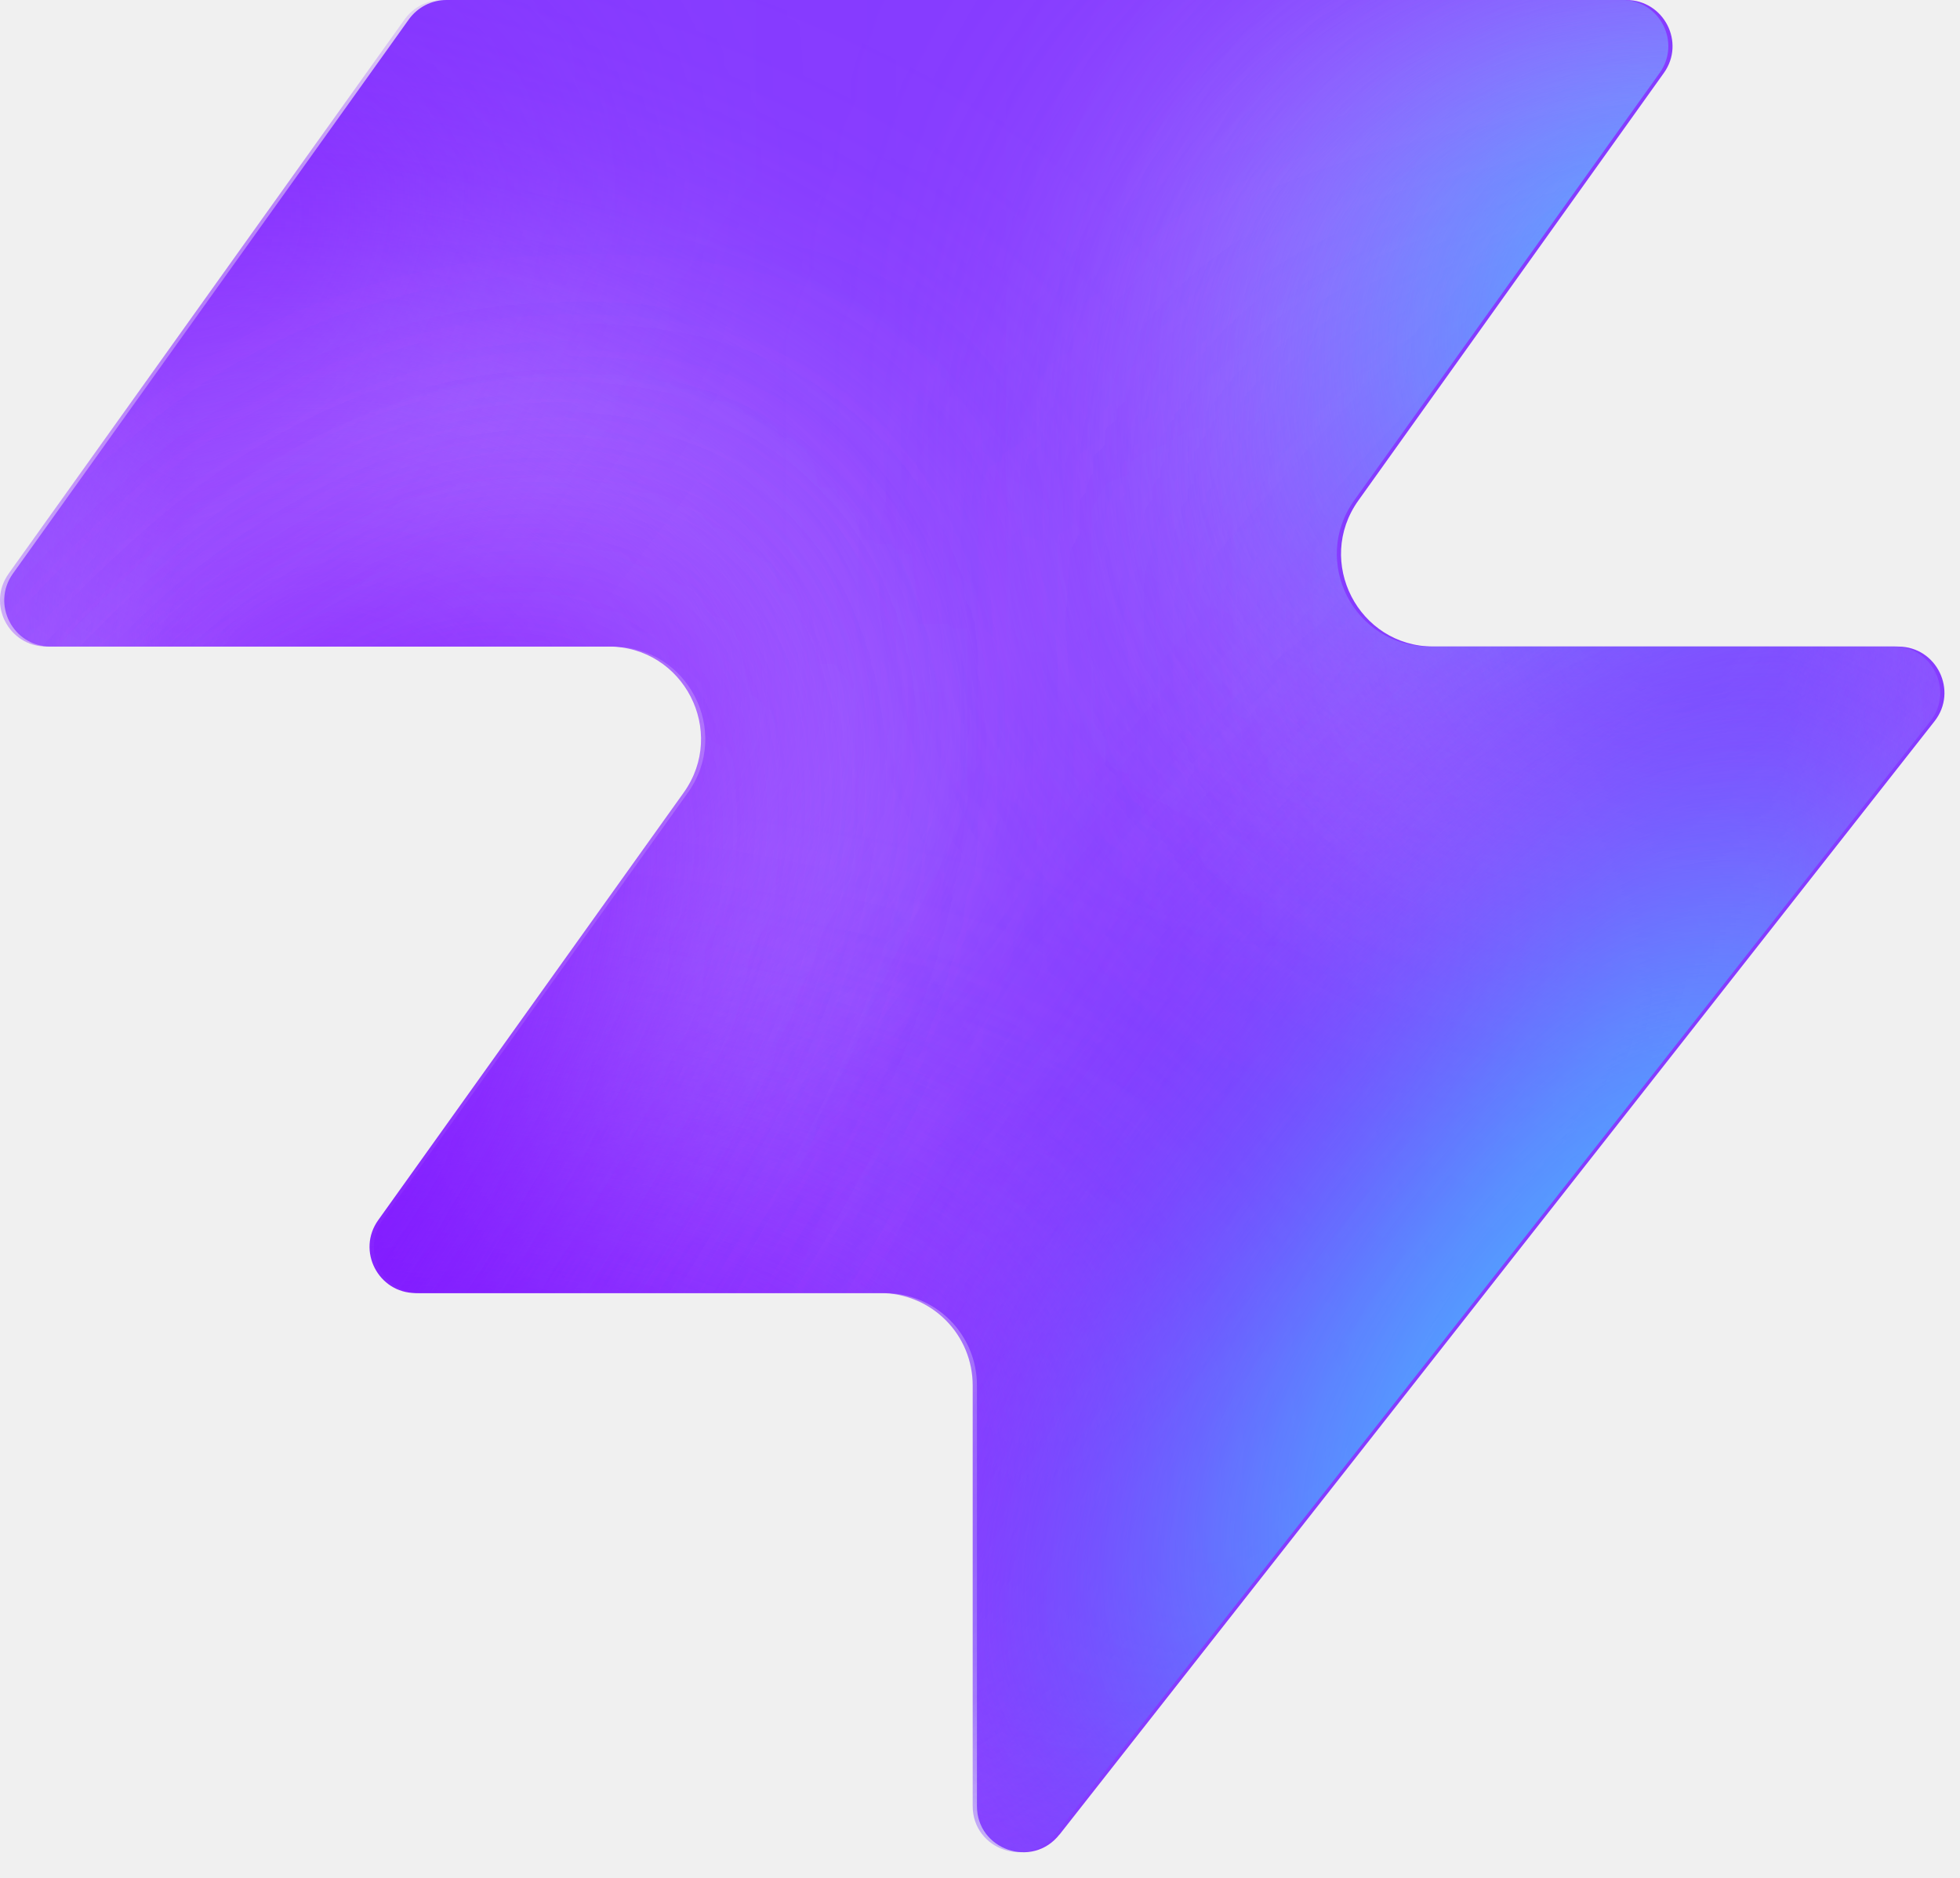
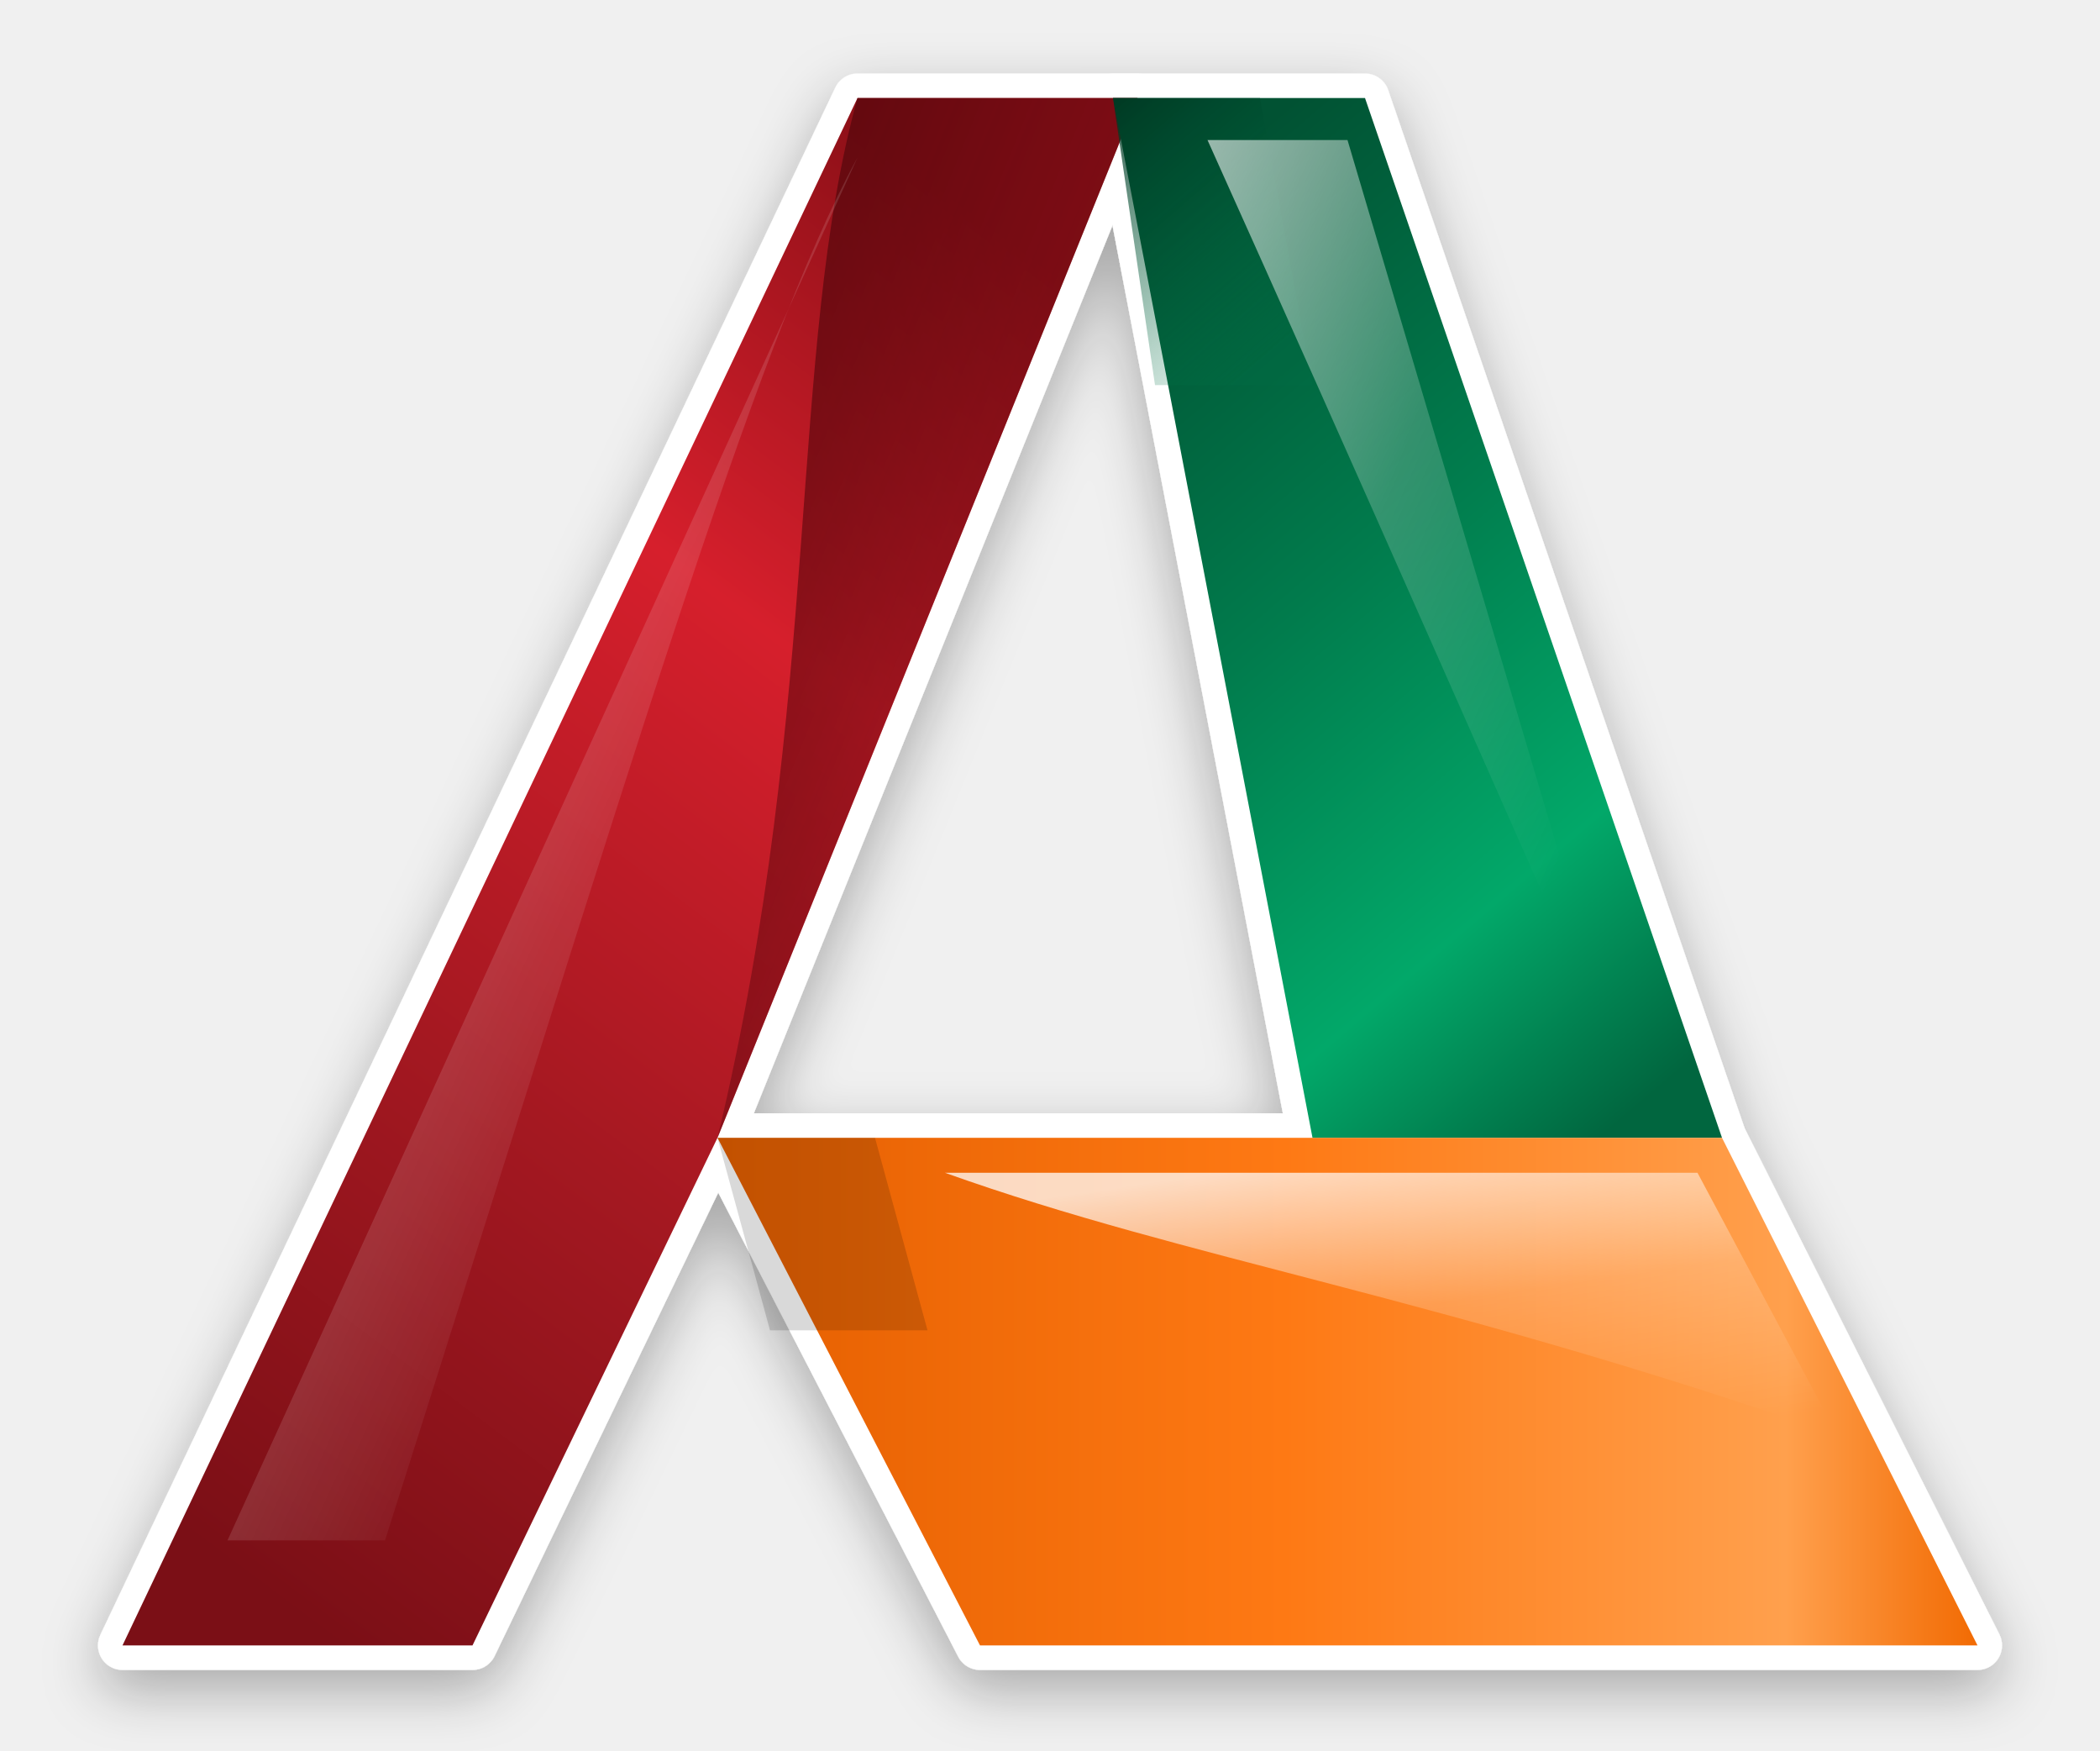
- <svg xmlns="http://www.w3.org/2000/svg" width="48" height="46" fill="none" viewBox="0 0 48 46">
-   <path fill="#863bff" d="M25.946 44.938c-.664.845-2.021.375-2.021-.698V33.937a2.26 2.26 0 0 0-2.262-2.262H10.287c-.92 0-1.456-1.04-.92-1.788l7.48-10.471c1.07-1.497 0-3.578-1.842-3.578H1.237c-.92 0-1.456-1.04-.92-1.788L10.013.474c.214-.297.556-.474.92-.474h28.894c.92 0 1.456 1.04.92 1.788l-7.48 10.471c-1.07 1.498 0 3.579 1.842 3.579h11.377c.943 0 1.473 1.088.89 1.83L25.947 44.94z" style="fill:#863bff;fill:color(display-p3 .525 .23 1);fill-opacity:1" />
-   <mask id="a" width="48" height="46" x="0" y="0" maskUnits="userSpaceOnUse" style="mask-type:alpha">
-     <path fill="#000" d="M25.842 44.938c-.664.844-2.021.375-2.021-.698V33.937a2.26 2.26 0 0 0-2.262-2.262H10.183c-.92 0-1.456-1.04-.92-1.788l7.48-10.471c1.07-1.498 0-3.579-1.842-3.579H1.133c-.92 0-1.456-1.04-.92-1.787L9.91.473c.214-.297.556-.474.92-.474h28.894c.92 0 1.456 1.04.92 1.788l-7.48 10.471c-1.07 1.498 0 3.578 1.842 3.578h11.377c.943 0 1.473 1.088.89 1.832L25.843 44.94z" style="fill:#000;fill-opacity:1" />
-   </mask>
-   <g mask="url(#a)">
-     <g filter="url(#b)">
-       <ellipse cx="5.508" cy="14.704" fill="#ede6ff" rx="5.508" ry="14.704" style="fill:#ede6ff;fill:color(display-p3 .927 .903 1);fill-opacity:1" transform="matrix(.00324 1 1 -.00324 -4.47 31.516)" />
-     </g>
-     <g filter="url(#c)">
-       <ellipse cx="10.399" cy="29.851" fill="#ede6ff" rx="10.399" ry="29.851" style="fill:#ede6ff;fill:color(display-p3 .927 .903 1);fill-opacity:1" transform="matrix(.00324 1 1 -.00324 -39.328 7.883)" />
-     </g>
-     <g filter="url(#d)">
-       <ellipse cx="5.508" cy="30.487" fill="#7e14ff" rx="5.508" ry="30.487" style="fill:#7e14ff;fill:color(display-p3 .492 .077 1);fill-opacity:1" transform="rotate(89.814 -25.913 -14.639)scale(1 -1)" />
-     </g>
-     <g filter="url(#e)">
-       <ellipse cx="5.508" cy="30.599" fill="#7e14ff" rx="5.508" ry="30.599" style="fill:#7e14ff;fill:color(display-p3 .492 .077 1);fill-opacity:1" transform="rotate(89.814 -32.644 -3.334)scale(1 -1)" />
-     </g>
-     <g filter="url(#f)">
-       <ellipse cx="5.508" cy="30.599" fill="#7e14ff" rx="5.508" ry="30.599" style="fill:#7e14ff;fill:color(display-p3 .492 .077 1);fill-opacity:1" transform="matrix(.00324 1 1 -.00324 -34.34 30.47)" />
-     </g>
-     <g filter="url(#g)">
-       <ellipse cx="14.072" cy="22.078" fill="#ede6ff" rx="14.072" ry="22.078" style="fill:#ede6ff;fill:color(display-p3 .927 .903 1);fill-opacity:1" transform="rotate(93.35 24.506 48.493)scale(-1 1)" />
-     </g>
-     <g filter="url(#h)">
-       <ellipse cx="3.47" cy="21.501" fill="#7e14ff" rx="3.47" ry="21.501" style="fill:#7e14ff;fill:color(display-p3 .492 .077 1);fill-opacity:1" transform="rotate(89.009 28.708 47.59)scale(-1 1)" />
-     </g>
-     <g filter="url(#i)">
-       <ellipse cx="3.47" cy="21.501" fill="#7e14ff" rx="3.47" ry="21.501" style="fill:#7e14ff;fill:color(display-p3 .492 .077 1);fill-opacity:1" transform="rotate(89.009 28.708 47.59)scale(-1 1)" />
-     </g>
-     <g filter="url(#j)">
-       <ellipse cx=".387" cy="8.972" fill="#7e14ff" rx="4.407" ry="29.108" style="fill:#7e14ff;fill:color(display-p3 .492 .077 1);fill-opacity:1" transform="rotate(39.51 .387 8.972)" />
-     </g>
-     <g filter="url(#k)">
-       <ellipse cx="47.523" cy="-6.092" fill="#7e14ff" rx="4.407" ry="29.108" style="fill:#7e14ff;fill:color(display-p3 .492 .077 1);fill-opacity:1" transform="rotate(37.892 47.523 -6.092)" />
-     </g>
-     <g filter="url(#l)">
-       <ellipse cx="41.412" cy="6.333" fill="#47bfff" rx="5.971" ry="9.665" style="fill:#47bfff;fill:color(display-p3 .28 .748 1);fill-opacity:1" transform="rotate(37.892 41.412 6.333)" />
-     </g>
-     <g filter="url(#m)">
-       <ellipse cx="-1.879" cy="38.332" fill="#7e14ff" rx="4.407" ry="29.108" style="fill:#7e14ff;fill:color(display-p3 .492 .077 1);fill-opacity:1" transform="rotate(37.892 -1.88 38.332)" />
-     </g>
-     <g filter="url(#n)">
-       <ellipse cx="-1.879" cy="38.332" fill="#7e14ff" rx="4.407" ry="29.108" style="fill:#7e14ff;fill:color(display-p3 .492 .077 1);fill-opacity:1" transform="rotate(37.892 -1.88 38.332)" />
-     </g>
-     <g filter="url(#o)">
-       <ellipse cx="35.651" cy="29.907" fill="#7e14ff" rx="4.407" ry="29.108" style="fill:#7e14ff;fill:color(display-p3 .492 .077 1);fill-opacity:1" transform="rotate(37.892 35.651 29.907)" />
-     </g>
-     <g filter="url(#p)">
-       <ellipse cx="38.418" cy="32.4" fill="#47bfff" rx="5.971" ry="15.297" style="fill:#47bfff;fill:color(display-p3 .28 .748 1);fill-opacity:1" transform="rotate(37.892 38.418 32.4)" />
-     </g>
-   </g>
+ <svg xmlns="http://www.w3.org/2000/svg" viewBox="50 40 600 500" width="100%" height="100%">
  <defs>
-     <filter id="b" width="60.045" height="41.654" x="-19.77" y="16.149" color-interpolation-filters="sRGB" filterUnits="userSpaceOnUse">
-       <feFlood flood-opacity="0" result="BackgroundImageFix" />
-       <feBlend in="SourceGraphic" in2="BackgroundImageFix" result="shape" />
-       <feGaussianBlur result="effect1_foregroundBlur_2002_17158" stdDeviation="7.659" />
-     </filter>
-     <filter id="c" width="90.34" height="51.437" x="-54.613" y="-7.533" color-interpolation-filters="sRGB" filterUnits="userSpaceOnUse">
-       <feFlood flood-opacity="0" result="BackgroundImageFix" />
-       <feBlend in="SourceGraphic" in2="BackgroundImageFix" result="shape" />
-       <feGaussianBlur result="effect1_foregroundBlur_2002_17158" stdDeviation="7.659" />
-     </filter>
-     <filter id="d" width="79.355" height="29.4" x="-49.64" y="2.03" color-interpolation-filters="sRGB" filterUnits="userSpaceOnUse">
-       <feFlood flood-opacity="0" result="BackgroundImageFix" />
-       <feBlend in="SourceGraphic" in2="BackgroundImageFix" result="shape" />
-       <feGaussianBlur result="effect1_foregroundBlur_2002_17158" stdDeviation="4.596" />
-     </filter>
-     <filter id="e" width="79.579" height="29.4" x="-45.045" y="20.029" color-interpolation-filters="sRGB" filterUnits="userSpaceOnUse">
-       <feFlood flood-opacity="0" result="BackgroundImageFix" />
-       <feBlend in="SourceGraphic" in2="BackgroundImageFix" result="shape" />
-       <feGaussianBlur result="effect1_foregroundBlur_2002_17158" stdDeviation="4.596" />
-     </filter>
-     <filter id="f" width="79.579" height="29.4" x="-43.513" y="21.178" color-interpolation-filters="sRGB" filterUnits="userSpaceOnUse">
-       <feFlood flood-opacity="0" result="BackgroundImageFix" />
-       <feBlend in="SourceGraphic" in2="BackgroundImageFix" result="shape" />
-       <feGaussianBlur result="effect1_foregroundBlur_2002_17158" stdDeviation="4.596" />
-     </filter>
-     <filter id="g" width="74.749" height="58.852" x="15.756" y="-17.901" color-interpolation-filters="sRGB" filterUnits="userSpaceOnUse">
-       <feFlood flood-opacity="0" result="BackgroundImageFix" />
-       <feBlend in="SourceGraphic" in2="BackgroundImageFix" result="shape" />
-       <feGaussianBlur result="effect1_foregroundBlur_2002_17158" stdDeviation="7.659" />
-     </filter>
-     <filter id="h" width="61.377" height="25.362" x="23.548" y="2.284" color-interpolation-filters="sRGB" filterUnits="userSpaceOnUse">
-       <feFlood flood-opacity="0" result="BackgroundImageFix" />
-       <feBlend in="SourceGraphic" in2="BackgroundImageFix" result="shape" />
-       <feGaussianBlur result="effect1_foregroundBlur_2002_17158" stdDeviation="4.596" />
-     </filter>
-     <filter id="i" width="61.377" height="25.362" x="23.548" y="2.284" color-interpolation-filters="sRGB" filterUnits="userSpaceOnUse">
-       <feFlood flood-opacity="0" result="BackgroundImageFix" />
-       <feBlend in="SourceGraphic" in2="BackgroundImageFix" result="shape" />
-       <feGaussianBlur result="effect1_foregroundBlur_2002_17158" stdDeviation="4.596" />
-     </filter>
-     <filter id="j" width="56.045" height="63.649" x="-27.636" y="-22.853" color-interpolation-filters="sRGB" filterUnits="userSpaceOnUse">
-       <feFlood flood-opacity="0" result="BackgroundImageFix" />
-       <feBlend in="SourceGraphic" in2="BackgroundImageFix" result="shape" />
-       <feGaussianBlur result="effect1_foregroundBlur_2002_17158" stdDeviation="4.596" />
-     </filter>
-     <filter id="k" width="54.814" height="64.646" x="20.116" y="-38.415" color-interpolation-filters="sRGB" filterUnits="userSpaceOnUse">
-       <feFlood flood-opacity="0" result="BackgroundImageFix" />
-       <feBlend in="SourceGraphic" in2="BackgroundImageFix" result="shape" />
-       <feGaussianBlur result="effect1_foregroundBlur_2002_17158" stdDeviation="4.596" />
-     </filter>
-     <filter id="l" width="33.541" height="35.313" x="24.641" y="-11.323" color-interpolation-filters="sRGB" filterUnits="userSpaceOnUse">
-       <feFlood flood-opacity="0" result="BackgroundImageFix" />
-       <feBlend in="SourceGraphic" in2="BackgroundImageFix" result="shape" />
-       <feGaussianBlur result="effect1_foregroundBlur_2002_17158" stdDeviation="4.596" />
-     </filter>
-     <filter id="m" width="54.814" height="64.646" x="-29.286" y="6.009" color-interpolation-filters="sRGB" filterUnits="userSpaceOnUse">
-       <feFlood flood-opacity="0" result="BackgroundImageFix" />
-       <feBlend in="SourceGraphic" in2="BackgroundImageFix" result="shape" />
-       <feGaussianBlur result="effect1_foregroundBlur_2002_17158" stdDeviation="4.596" />
-     </filter>
-     <filter id="n" width="54.814" height="64.646" x="-29.286" y="6.009" color-interpolation-filters="sRGB" filterUnits="userSpaceOnUse">
-       <feFlood flood-opacity="0" result="BackgroundImageFix" />
-       <feBlend in="SourceGraphic" in2="BackgroundImageFix" result="shape" />
-       <feGaussianBlur result="effect1_foregroundBlur_2002_17158" stdDeviation="4.596" />
-     </filter>
-     <filter id="o" width="54.814" height="64.646" x="8.244" y="-2.416" color-interpolation-filters="sRGB" filterUnits="userSpaceOnUse">
-       <feFlood flood-opacity="0" result="BackgroundImageFix" />
-       <feBlend in="SourceGraphic" in2="BackgroundImageFix" result="shape" />
-       <feGaussianBlur result="effect1_foregroundBlur_2002_17158" stdDeviation="4.596" />
-     </filter>
-     <filter id="p" width="39.409" height="43.623" x="18.713" y="10.588" color-interpolation-filters="sRGB" filterUnits="userSpaceOnUse">
-       <feFlood flood-opacity="0" result="BackgroundImageFix" />
-       <feBlend in="SourceGraphic" in2="BackgroundImageFix" result="shape" />
-       <feGaussianBlur result="effect1_foregroundBlur_2002_17158" stdDeviation="4.596" />
+     <linearGradient id="favRedMain" x1="20%" y1="100%" x2="70%" y2="0%">
+       <stop offset="0%" stop-color="#7B0F16" />
+       <stop offset="35%" stop-color="#A41821" />
+       <stop offset="70%" stop-color="#D61F2C" />
+       <stop offset="100%" stop-color="#8F1018" />
+     </linearGradient>
+     <linearGradient id="favRedFold" x1="0%" y1="0%" x2="100%" y2="100%">
+       <stop offset="0%" stop-color="#4A050A" stop-opacity="0.85" />
+       <stop offset="100%" stop-color="#8B0F17" stop-opacity="0.2" />
+     </linearGradient>
+     <linearGradient id="favRedGloss" x1="0%" y1="0%" x2="100%" y2="100%">
+       <stop offset="0%" stop-color="#FFFFFF" stop-opacity="0.65" />
+       <stop offset="30%" stop-color="#FFFFFF" stop-opacity="0.25" />
+       <stop offset="70%" stop-color="#FFFFFF" stop-opacity="0" />
+     </linearGradient>
+     <linearGradient id="favGreenMain" x1="30%" y1="0%" x2="80%" y2="100%">
+       <stop offset="0%" stop-color="#015233" />
+       <stop offset="40%" stop-color="#017C4D" />
+       <stop offset="75%" stop-color="#02A869" />
+       <stop offset="100%" stop-color="#01663F" />
+     </linearGradient>
+     <linearGradient id="favGreenFold" x1="0%" y1="0%" x2="60%" y2="100%">
+       <stop offset="0%" stop-color="#00331F" stop-opacity="0.8" />
+       <stop offset="100%" stop-color="#017C4D" stop-opacity="0.1" />
+     </linearGradient>
+     <linearGradient id="favGreenGloss" x1="0%" y1="0%" x2="100%" y2="100%">
+       <stop offset="0%" stop-color="#FFFFFF" stop-opacity="0.6" />
+       <stop offset="40%" stop-color="#FFFFFF" stop-opacity="0.2" />
+       <stop offset="80%" stop-color="#FFFFFF" stop-opacity="0" />
+     </linearGradient>
+     <linearGradient id="favOrangeMain" x1="0%" y1="50%" x2="100%" y2="50%">
+       <stop offset="0%" stop-color="#E55F00" />
+       <stop offset="45%" stop-color="#FE7914" />
+       <stop offset="85%" stop-color="#FFA04D" />
+       <stop offset="100%" stop-color="#F26C05" />
+     </linearGradient>
+     <linearGradient id="favOrangeGloss" x1="30%" y1="0%" x2="80%" y2="100%">
+       <stop offset="0%" stop-color="#FFFFFF" stop-opacity="0.75" />
+       <stop offset="50%" stop-color="#FFFFFF" stop-opacity="0.2" />
+       <stop offset="100%" stop-color="#FFFFFF" stop-opacity="0" />
+     </linearGradient>
+     <filter id="favShadow" x="-10%" y="-10%" width="120%" height="125%">
+       <feDropShadow dx="0" dy="6" stdDeviation="8" flood-color="#000000" flood-opacity="0.3" />
    </filter>
  </defs>
+   <g stroke="#FFFFFF" stroke-width="14" stroke-linejoin="round" stroke-linecap="round" fill="#FFFFFF" opacity="0.98" filter="url(#favShadow)">
+     <path d="M 85 510 L 295 68 L 375 68 L 255 365 L 185 510 Z" />
+     <path d="M 368 68 L 440 68 L 542 365 L 425 365 Z" />
+     <path d="M 255 365 L 542 365 L 615 510 L 330 510 Z" />
+   </g>
+   <g>
+     <path d="M 85 510 L 295 68 L 375 68 L 255 365 L 185 510 Z" fill="url(#favRedMain)" />
+     <path d="M 295 68 L 375 68 L 255 365 C 285 240, 275 140, 295 68 Z" fill="url(#favRedFold)" />
+     <path d="M 115 480 L 295 85 C 265 140, 230 260, 160 480 Z" fill="url(#favRedGloss)" />
+     <path d="M 368 68 L 440 68 L 542 365 L 425 365 Z" fill="url(#favGreenMain)" />
+     <path d="M 368 68 L 410 68 L 425 150 L 380 150 Z" fill="url(#favGreenFold)" />
+     <path d="M 395 80 L 435 80 L 515 350 C 475 260, 440 180, 395 80 Z" fill="url(#favGreenGloss)" />
+     <path d="M 255 365 L 542 365 L 615 510 L 330 510 Z" fill="url(#favOrangeMain)" />
+     <path d="M 320 375 L 535 375 L 575 450 C 460 410, 390 400, 320 375 Z" fill="url(#favOrangeGloss)" />
+     <path d="M 255 365 L 300 365 L 315 420 L 270 420 Z" fill="#000000" opacity="0.15" />
+   </g>
</svg>
